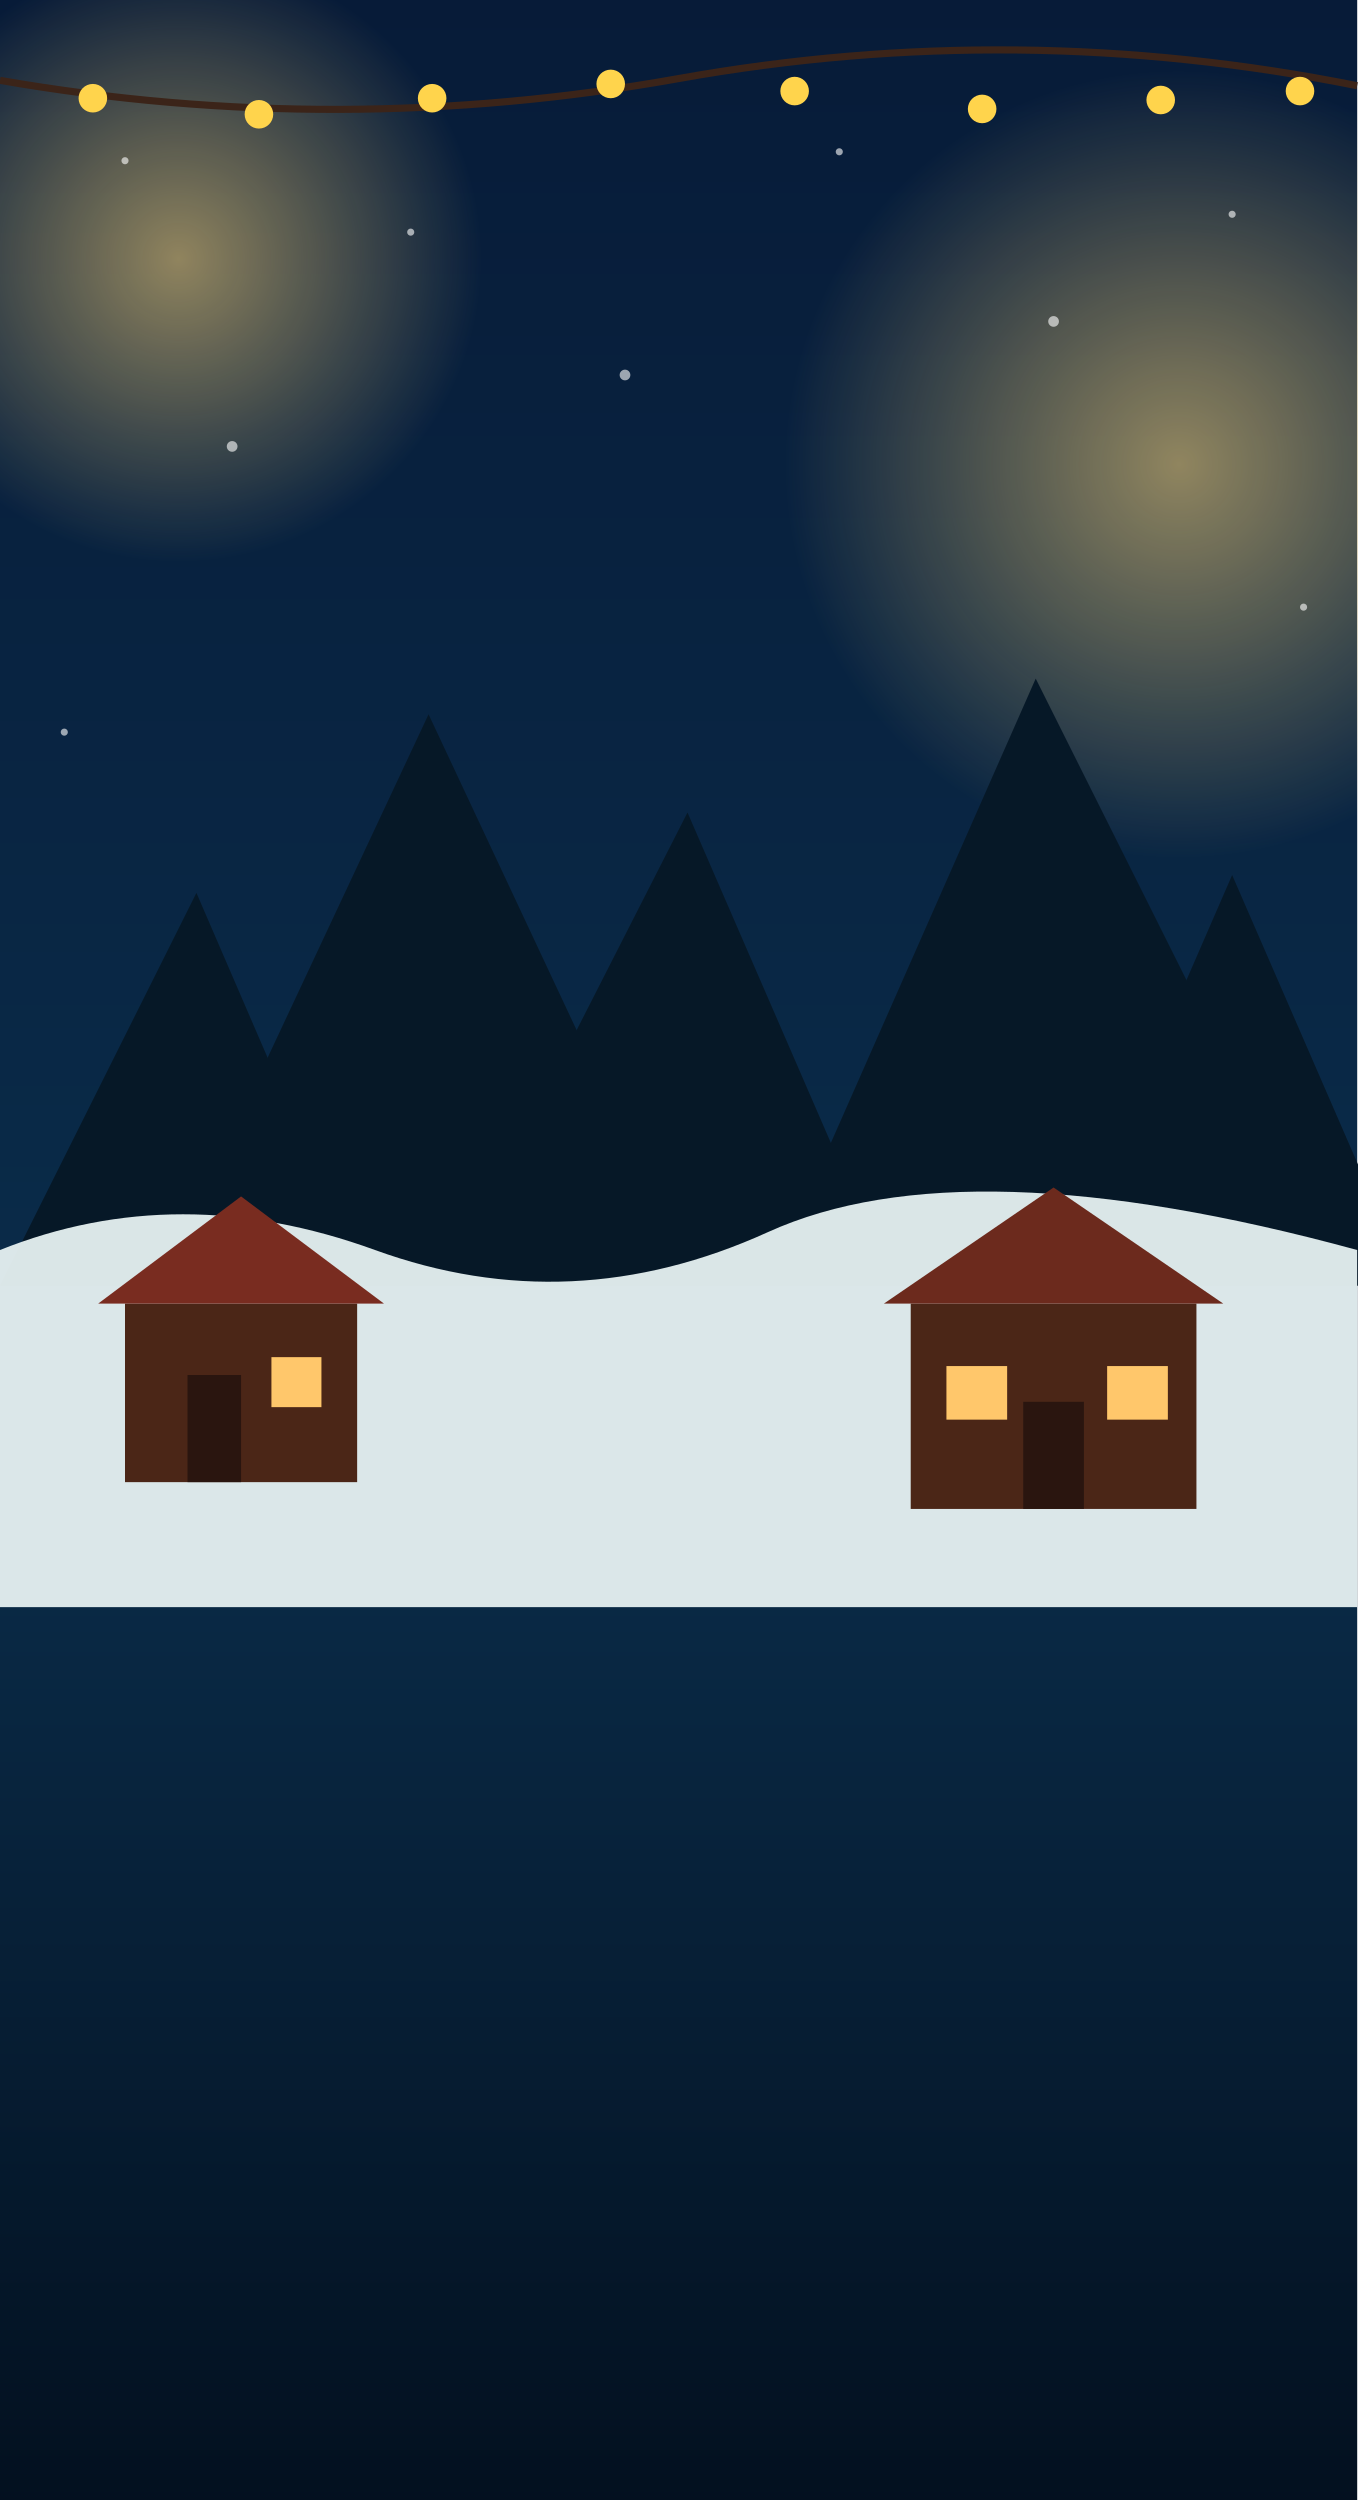
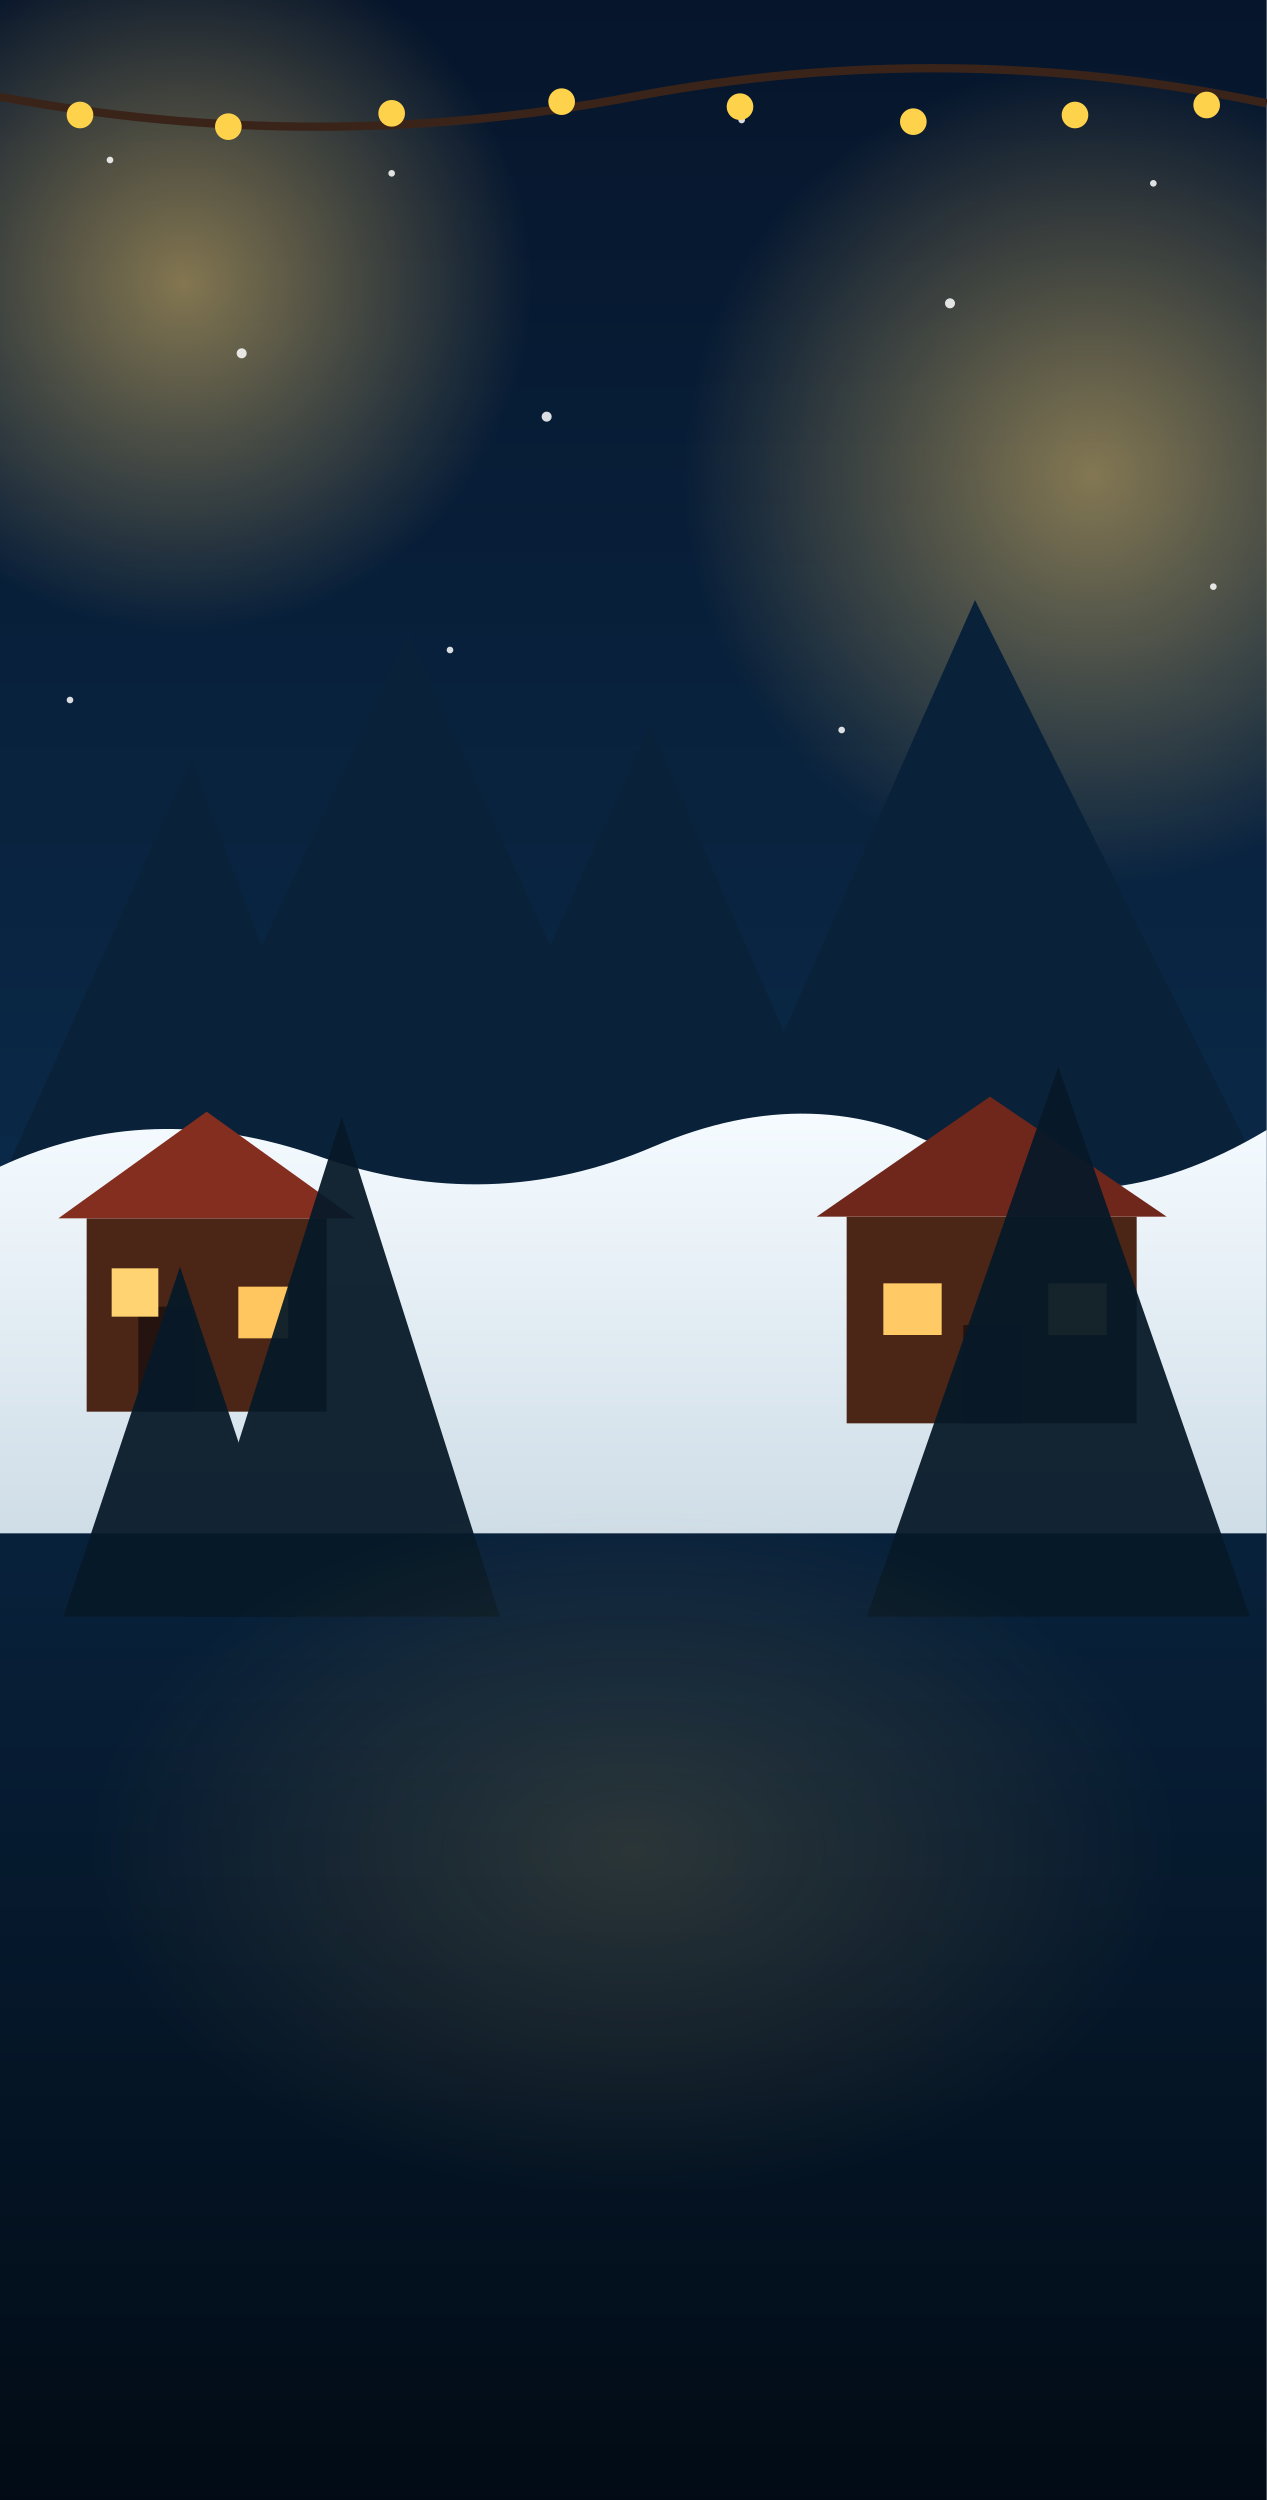
- <svg xmlns="http://www.w3.org/2000/svg" viewBox="0 0 760 1400">
+ <svg xmlns="http://www.w3.org/2000/svg" viewBox="0 0 760 1500">
  <defs>
    <linearGradient id="sky" x2="0" y2="1">
-       <stop stop-color="#071b38" />
-       <stop offset=".58" stop-color="#0a2d4b" />
-       <stop offset="1" stop-color="#03101f" />
+       <stop stop-color="#06152b" />
+       <stop offset=".48" stop-color="#0a2948" />
+       <stop offset="1" stop-color="#020b15" />
    </linearGradient>
-     <radialGradient id="glow">
-       <stop stop-color="#ffd77a" stop-opacity=".55" />
-       <stop offset="1" stop-color="#ffd77a" stop-opacity="0" />
+     <radialGradient id="warm">
+       <stop stop-color="#ffd26e" stop-opacity=".5" />
+       <stop offset="1" stop-color="#ffd26e" stop-opacity="0" />
    </radialGradient>
+     <linearGradient id="snow" x2="0" y2="1">
+       <stop stop-color="#f5fbff" />
+       <stop offset="1" stop-color="#cfdde7" />
+     </linearGradient>
  </defs>
-   <rect width="760" height="1400" fill="url(#sky)" />
-   <circle cx="100" cy="145" r="170" fill="url(#glow)" />
-   <circle cx="660" cy="260" r="220" fill="url(#glow)" />
-   <g fill="#fff" opacity=".6">
-     <circle cx="70" cy="90" r="2" />
-     <circle cx="130" cy="250" r="3" />
-     <circle cx="230" cy="130" r="2" />
-     <circle cx="350" cy="210" r="3" />
-     <circle cx="470" cy="85" r="2" />
-     <circle cx="590" cy="180" r="3" />
-     <circle cx="690" cy="120" r="2" />
-     <circle cx="730" cy="340" r="2" />
-     <circle cx="36" cy="410" r="2" />
+   <rect width="760" height="1500" fill="url(#sky)" />
+   <circle cx="110" cy="170" r="210" fill="url(#warm)" />
+   <circle cx="655" cy="285" r="245" fill="url(#warm)" />
+   <g opacity=".85" fill="#fff">
+     <circle cx="66" cy="96" r="2" />
+     <circle cx="145" cy="212" r="3" />
+     <circle cx="235" cy="104" r="2" />
+     <circle cx="328" cy="250" r="3" />
+     <circle cx="445" cy="72" r="2" />
+     <circle cx="570" cy="182" r="3" />
+     <circle cx="692" cy="110" r="2" />
+     <circle cx="728" cy="352" r="2" />
+     <circle cx="42" cy="420" r="2" />
+     <circle cx="270" cy="390" r="2" />
+     <circle cx="505" cy="438" r="2" />
  </g>
-   <g fill="#061827">
-     <path d="M0 720l110-220 95 220z" />
-     <path d="M90 720l150-320 150 320z" />
-     <path d="M250 720l135-265 115 265z" />
-     <path d="M430 720l150-340 170 340z" />
-     <path d="M590 720l100-230 100 230z" />
+   <g fill="#0a2239">
+     <path d="M0 710L115 455l95 255z" />
+     <path d="M90 710l155-330 150 330z" />
+     <path d="M265 710l125-275 120 275z" />
+     <path d="M430 710l155-350 175 350z" />
  </g>
-   <path d="M0 700 Q100 660 210 700T430 690T760 700V900H0z" fill="#eaf4f4" opacity=".93" />
-   <g transform="translate(70 650)">
-     <rect x="0" y="80" width="130" height="100" fill="#4b2617" />
-     <polygon points="-15,80 65,20 145,80" fill="#792c20" />
-     <rect x="35" y="120" width="30" height="60" fill="#2a150f" />
-     <rect x="82" y="110" width="28" height="28" fill="#ffc76b" />
+   <path d="M0 700 Q90 658 192 694T392 688T573 693T760 678V920H0z" fill="url(#snow)" />
+   <g transform="translate(52 663)">
+     <rect y="68" width="144" height="116" fill="#4b2515" />
+     <polygon points="-17,68 72,4 161,68" fill="#842e20" />
+     <rect x="31" y="121" width="33" height="63" fill="#24130e" />
+     <rect x="91" y="109" width="30" height="31" fill="#ffc55e" />
+     <rect x="15" y="98" width="28" height="29" fill="#ffd372" />
  </g>
-   <g transform="translate(510 640)">
-     <rect x="0" y="90" width="160" height="115" fill="#4b2617" />
-     <polygon points="-15,90 80,25 175,90" fill="#6c2a1d" />
-     <rect x="63" y="145" width="34" height="60" fill="#2a150f" />
-     <rect x="20" y="125" width="34" height="30" fill="#ffc76b" />
-     <rect x="110" y="125" width="34" height="30" fill="#ffc76b" />
+   <g transform="translate(508 650)">
+     <rect y="80" width="174" height="124" fill="#4b2515" />
+     <polygon points="-18,80 86,8 192,80" fill="#70271b" />
+     <rect x="70" y="145" width="35" height="59" fill="#24130e" />
+     <rect x="22" y="120" width="35" height="31" fill="#ffca66" />
+     <rect x="121" y="120" width="35" height="31" fill="#ffca66" />
  </g>
-   <g stroke="#3b2419" stroke-width="4" fill="none">
-     <path d="M0 45 Q190 78 380 44T760 48" />
+   <g fill="#061827" opacity=".94">
+     <path d="M38 970l70-210 70 210z" />
+     <path d="M110 970l95-300 95 300z" />
+     <path d="M520 970l115-330 115 330z" />
  </g>
-   <g fill="#ffd44c">
-     <circle cx="52" cy="55" r="8" />
-     <circle cx="145" cy="64" r="8" />
-     <circle cx="242" cy="55" r="8" />
-     <circle cx="342" cy="47" r="8" />
-     <circle cx="445" cy="51" r="8" />
-     <circle cx="550" cy="61" r="8" />
-     <circle cx="650" cy="56" r="8" />
-     <circle cx="728" cy="51" r="8" />
+   <path d="M0 58 Q190 94 380 58T760 62" fill="none" stroke="#3a2419" stroke-width="5" />
+   <g fill="#ffd24b">
+     <circle cx="48" cy="69" r="8" />
+     <circle cx="137" cy="76" r="8" />
+     <circle cx="235" cy="68" r="8" />
+     <circle cx="337" cy="61" r="8" />
+     <circle cx="444" cy="64" r="8" />
+     <circle cx="548" cy="73" r="8" />
+     <circle cx="645" cy="69" r="8" />
+     <circle cx="724" cy="63" r="8" />
  </g>
+   <ellipse cx="380" cy="1110" rx="330" ry="210" fill="url(#warm)" opacity=".3" />
</svg>
